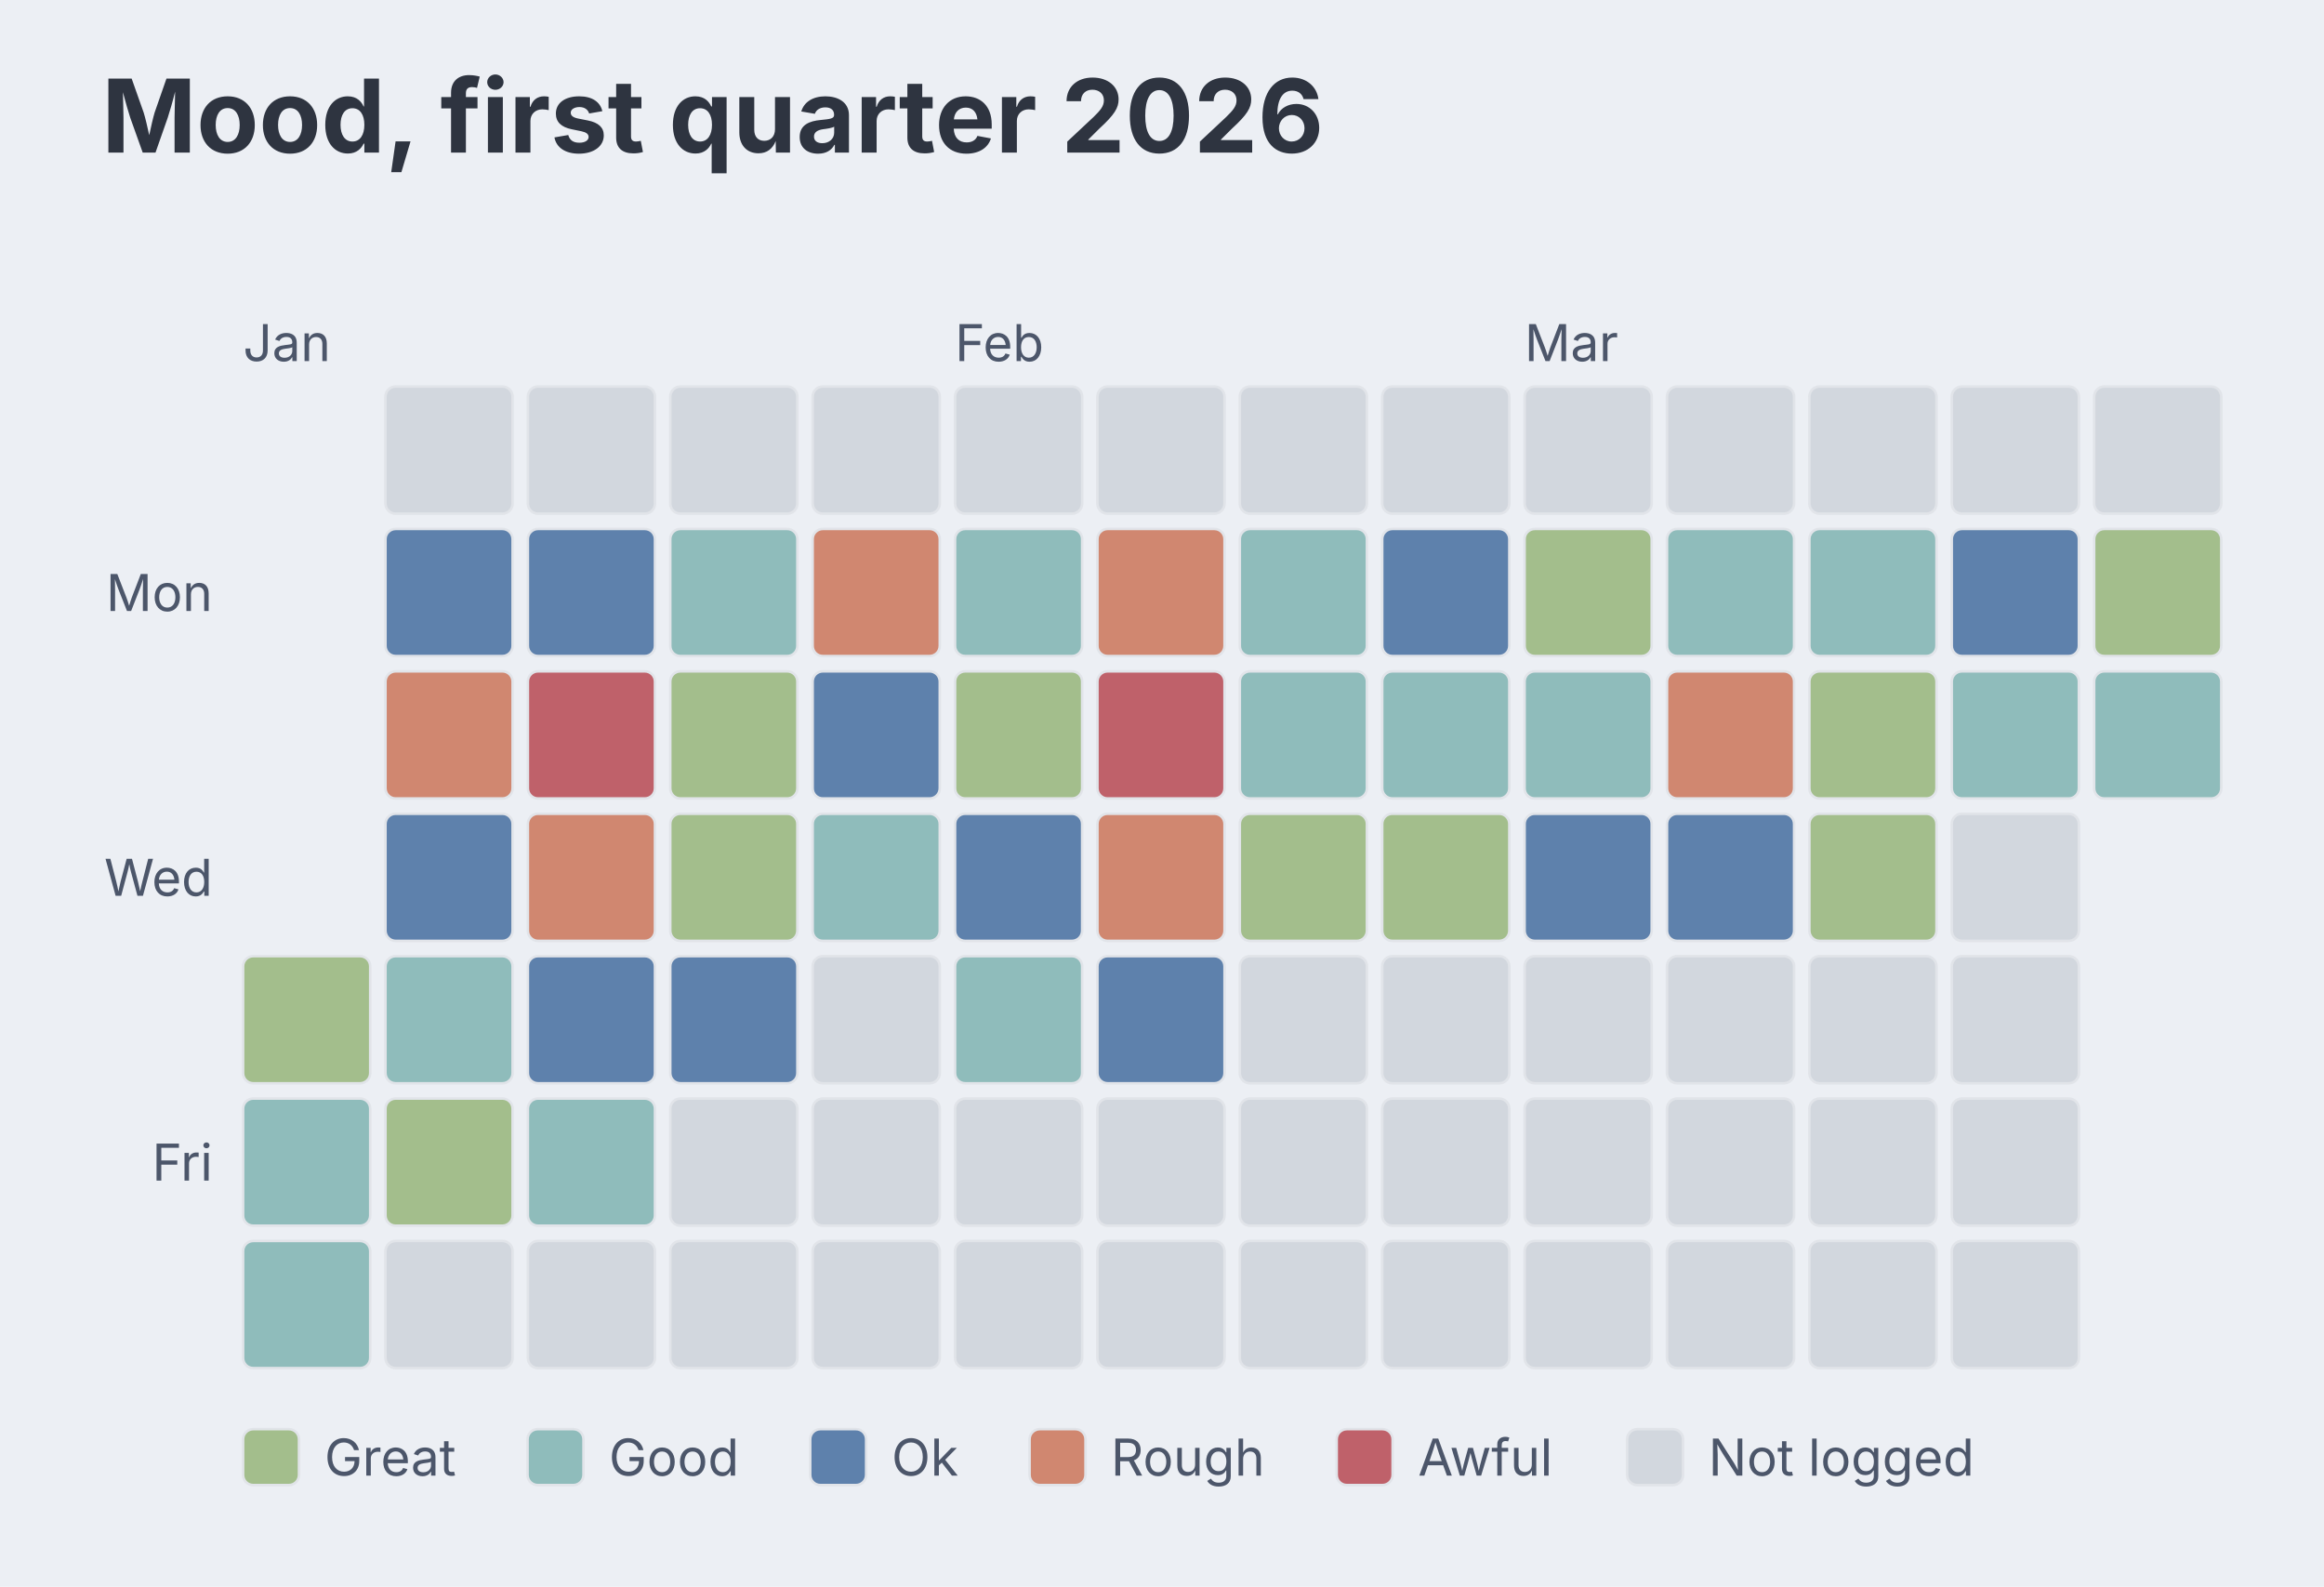
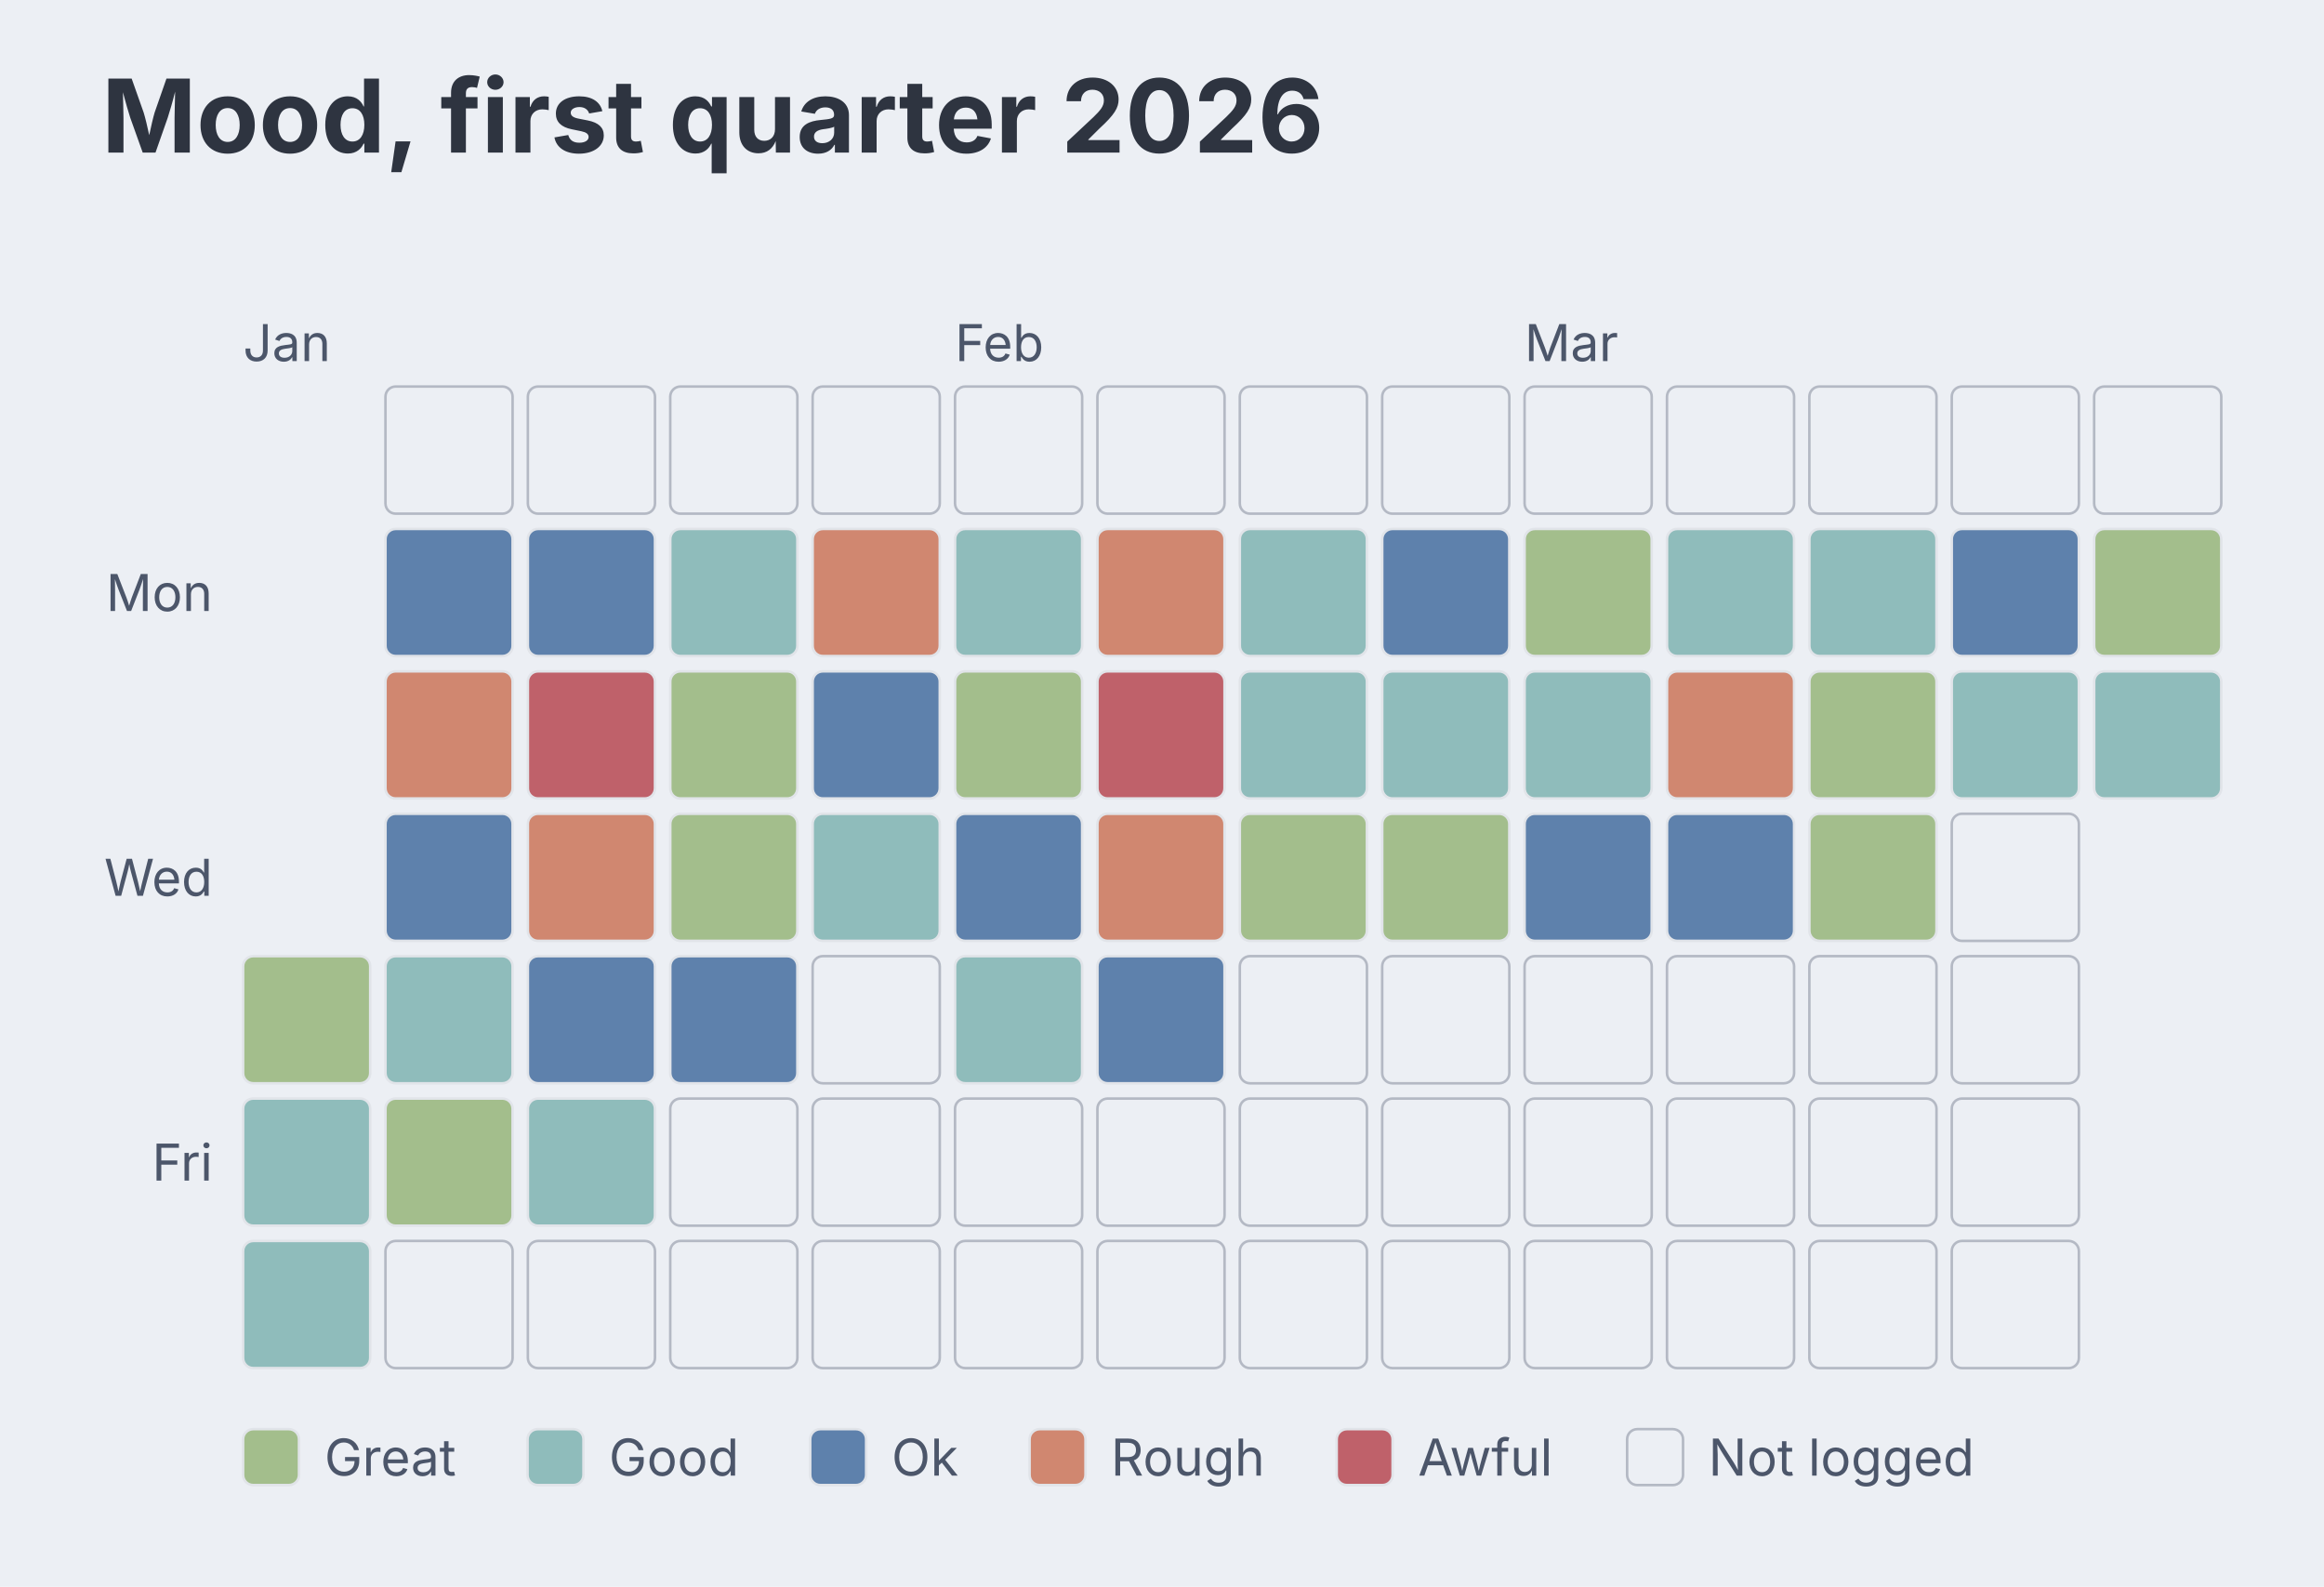
<svg xmlns="http://www.w3.org/2000/svg" aria-describedby="dgmo-desc-4d5a2af0" role="img" aria-label="Mood, first quarter 2026 — Calendar-heatmap diagram" width="457" height="312" viewBox="0 0 457 312" preserveAspectRatio="xMidYMin meet" font-family="Inter, system-ui, Avenir, Helvetica, Arial, sans-serif" style="background: rgb(236, 239, 244); font-family: Inter, system-ui, Avenir, Helvetica, Arial, sans-serif;">
  <rect class="dgmo-canvas-bg" x="0" y="0" width="457" height="312" fill="#eceff4" />
  <text class="chart-title" data-line-number="1" x="20" y="30" font-size="20" font-weight="bold" fill="#2e3440" text-anchor="start">Mood, first quarter 2026</text>
  <g class="calendar-heatmap-labels">
    <text class="calendar-heatmap-month" x="47.8" y="71" font-size="10" fill="#4c566a">Jan</text>
    <text class="calendar-heatmap-month" x="187.8" y="71" font-size="10" fill="#4c566a">Feb</text>
    <text class="calendar-heatmap-month" x="299.8" y="71" font-size="10" fill="#4c566a">Mar</text>
    <text class="calendar-heatmap-weekday" x="41.8" y="116.5" text-anchor="end" dominant-baseline="central" font-size="10" fill="#4c566a">Mon</text>
    <text class="calendar-heatmap-weekday" x="41.8" y="172.5" text-anchor="end" dominant-baseline="central" font-size="10" fill="#4c566a">Wed</text>
    <text class="calendar-heatmap-weekday" x="41.8" y="228.5" text-anchor="end" dominant-baseline="central" font-size="10" fill="#4c566a">Fri</text>
  </g>
  <g class="calendar-heatmap-days" role="list">
    <rect class="calendar-heatmap-day" data-date="2026-01-01" data-value="0" data-tag="Great" x="47.8" y="188" width="25" height="25" rx="2" fill="#a3be8c" stroke="#e1e4e9" stroke-width="0.5" role="listitem" aria-label="Thursday, January 1, 2026: Great" data-line-number="11" />
    <rect class="calendar-heatmap-day" data-date="2026-01-02" data-value="0" data-tag="Good" x="47.8" y="216" width="25" height="25" rx="2" fill="#8fbcbb" stroke="#e1e4e9" stroke-width="0.5" role="listitem" aria-label="Friday, January 2, 2026: Good" data-line-number="12" />
    <rect class="calendar-heatmap-day" data-date="2026-01-03" data-value="0" data-tag="Good" x="47.8" y="244" width="25" height="25" rx="2" fill="#8fbcbb" stroke="#e1e4e9" stroke-width="0.5" role="listitem" aria-label="Saturday, January 3, 2026: Good" data-line-number="13" />
-     <rect class="calendar-heatmap-day" data-date="2026-01-04" data-value="0" data-level="0" x="75.8" y="76" width="25" height="25" rx="2" fill="#d2d7de" stroke="#e1e4e9" stroke-width="0.5" role="listitem" aria-label="Sunday, January 4, 2026: Not logged" />
+     <rect class="calendar-heatmap-day" data-date="2026-01-04" data-value="0" data-level="0" x="75.8" y="76" width="25" height="25" rx="2" fill="#eceff4" stroke="#b4b9c4" stroke-width="0.5" role="listitem" aria-label="Sunday, January 4, 2026: Not logged" />
    <rect class="calendar-heatmap-day" data-date="2026-01-05" data-value="0" data-tag="Ok" x="75.8" y="104" width="25" height="25" rx="2" fill="#5e81ac" stroke="#e1e4e9" stroke-width="0.5" role="listitem" aria-label="Monday, January 5, 2026: Ok" data-line-number="14" />
    <rect class="calendar-heatmap-day" data-date="2026-01-06" data-value="0" data-tag="Rough" x="75.8" y="132" width="25" height="25" rx="2" fill="#d08770" stroke="#e1e4e9" stroke-width="0.5" role="listitem" aria-label="Tuesday, January 6, 2026: Rough" data-line-number="15" />
    <rect class="calendar-heatmap-day" data-date="2026-01-07" data-value="0" data-tag="Ok" x="75.8" y="160" width="25" height="25" rx="2" fill="#5e81ac" stroke="#e1e4e9" stroke-width="0.5" role="listitem" aria-label="Wednesday, January 7, 2026: Ok" data-line-number="16" />
    <rect class="calendar-heatmap-day" data-date="2026-01-08" data-value="0" data-tag="Good" x="75.8" y="188" width="25" height="25" rx="2" fill="#8fbcbb" stroke="#e1e4e9" stroke-width="0.5" role="listitem" aria-label="Thursday, January 8, 2026: Good" data-line-number="17" />
    <rect class="calendar-heatmap-day" data-date="2026-01-09" data-value="0" data-tag="Great" x="75.8" y="216" width="25" height="25" rx="2" fill="#a3be8c" stroke="#e1e4e9" stroke-width="0.5" role="listitem" aria-label="Friday, January 9, 2026: Great" data-line-number="18" />
-     <rect class="calendar-heatmap-day" data-date="2026-01-10" data-value="0" data-level="0" x="75.8" y="244" width="25" height="25" rx="2" fill="#d2d7de" stroke="#e1e4e9" stroke-width="0.5" role="listitem" aria-label="Saturday, January 10, 2026: Not logged" />
-     <rect class="calendar-heatmap-day" data-date="2026-01-11" data-value="0" data-level="0" x="103.8" y="76" width="25" height="25" rx="2" fill="#d2d7de" stroke="#e1e4e9" stroke-width="0.5" role="listitem" aria-label="Sunday, January 11, 2026: Not logged" />
+     <rect class="calendar-heatmap-day" data-date="2026-01-10" data-value="0" data-level="0" x="75.8" y="244" width="25" height="25" rx="2" fill="#eceff4" stroke="#b4b9c4" stroke-width="0.5" role="listitem" aria-label="Saturday, January 10, 2026: Not logged" />
+     <rect class="calendar-heatmap-day" data-date="2026-01-11" data-value="0" data-level="0" x="103.8" y="76" width="25" height="25" rx="2" fill="#eceff4" stroke="#b4b9c4" stroke-width="0.5" role="listitem" aria-label="Sunday, January 11, 2026: Not logged" />
    <rect class="calendar-heatmap-day" data-date="2026-01-12" data-value="0" data-tag="Ok" x="103.8" y="104" width="25" height="25" rx="2" fill="#5e81ac" stroke="#e1e4e9" stroke-width="0.5" role="listitem" aria-label="Monday, January 12, 2026: Ok" data-line-number="19" />
    <rect class="calendar-heatmap-day" data-date="2026-01-13" data-value="0" data-tag="Awful" x="103.8" y="132" width="25" height="25" rx="2" fill="#bf616a" stroke="#e1e4e9" stroke-width="0.5" role="listitem" aria-label="Tuesday, January 13, 2026: Awful" data-line-number="20" />
    <rect class="calendar-heatmap-day" data-date="2026-01-14" data-value="0" data-tag="Rough" x="103.8" y="160" width="25" height="25" rx="2" fill="#d08770" stroke="#e1e4e9" stroke-width="0.5" role="listitem" aria-label="Wednesday, January 14, 2026: Rough" data-line-number="21" />
    <rect class="calendar-heatmap-day" data-date="2026-01-15" data-value="0" data-tag="Ok" x="103.8" y="188" width="25" height="25" rx="2" fill="#5e81ac" stroke="#e1e4e9" stroke-width="0.5" role="listitem" aria-label="Thursday, January 15, 2026: Ok" data-line-number="22" />
    <rect class="calendar-heatmap-day" data-date="2026-01-16" data-value="0" data-tag="Good" x="103.8" y="216" width="25" height="25" rx="2" fill="#8fbcbb" stroke="#e1e4e9" stroke-width="0.5" role="listitem" aria-label="Friday, January 16, 2026: Good" data-line-number="23" />
-     <rect class="calendar-heatmap-day" data-date="2026-01-17" data-value="0" data-level="0" x="103.8" y="244" width="25" height="25" rx="2" fill="#d2d7de" stroke="#e1e4e9" stroke-width="0.5" role="listitem" aria-label="Saturday, January 17, 2026: Not logged" />
-     <rect class="calendar-heatmap-day" data-date="2026-01-18" data-value="0" data-level="0" x="131.8" y="76" width="25" height="25" rx="2" fill="#d2d7de" stroke="#e1e4e9" stroke-width="0.5" role="listitem" aria-label="Sunday, January 18, 2026: Not logged" />
+     <rect class="calendar-heatmap-day" data-date="2026-01-17" data-value="0" data-level="0" x="103.8" y="244" width="25" height="25" rx="2" fill="#eceff4" stroke="#b4b9c4" stroke-width="0.5" role="listitem" aria-label="Saturday, January 17, 2026: Not logged" />
+     <rect class="calendar-heatmap-day" data-date="2026-01-18" data-value="0" data-level="0" x="131.8" y="76" width="25" height="25" rx="2" fill="#eceff4" stroke="#b4b9c4" stroke-width="0.5" role="listitem" aria-label="Sunday, January 18, 2026: Not logged" />
    <rect class="calendar-heatmap-day" data-date="2026-01-19" data-value="0" data-tag="Good" x="131.8" y="104" width="25" height="25" rx="2" fill="#8fbcbb" stroke="#e1e4e9" stroke-width="0.5" role="listitem" aria-label="Monday, January 19, 2026: Good" data-line-number="24" />
    <rect class="calendar-heatmap-day" data-date="2026-01-20" data-value="0" data-tag="Great" x="131.8" y="132" width="25" height="25" rx="2" fill="#a3be8c" stroke="#e1e4e9" stroke-width="0.5" role="listitem" aria-label="Tuesday, January 20, 2026: Great" data-line-number="25" />
    <rect class="calendar-heatmap-day" data-date="2026-01-21" data-value="0" data-tag="Great" x="131.8" y="160" width="25" height="25" rx="2" fill="#a3be8c" stroke="#e1e4e9" stroke-width="0.5" role="listitem" aria-label="Wednesday, January 21, 2026: Great" data-line-number="26" />
    <rect class="calendar-heatmap-day" data-date="2026-01-22" data-value="0" data-tag="Ok" x="131.8" y="188" width="25" height="25" rx="2" fill="#5e81ac" stroke="#e1e4e9" stroke-width="0.5" role="listitem" aria-label="Thursday, January 22, 2026: Ok" data-line-number="27" />
-     <rect class="calendar-heatmap-day" data-date="2026-01-23" data-value="0" data-level="0" x="131.8" y="216" width="25" height="25" rx="2" fill="#d2d7de" stroke="#e1e4e9" stroke-width="0.5" role="listitem" aria-label="Friday, January 23, 2026: Not logged" />
-     <rect class="calendar-heatmap-day" data-date="2026-01-24" data-value="0" data-level="0" x="131.8" y="244" width="25" height="25" rx="2" fill="#d2d7de" stroke="#e1e4e9" stroke-width="0.5" role="listitem" aria-label="Saturday, January 24, 2026: Not logged" />
-     <rect class="calendar-heatmap-day" data-date="2026-01-25" data-value="0" data-level="0" x="159.8" y="76" width="25" height="25" rx="2" fill="#d2d7de" stroke="#e1e4e9" stroke-width="0.5" role="listitem" aria-label="Sunday, January 25, 2026: Not logged" />
+     <rect class="calendar-heatmap-day" data-date="2026-01-23" data-value="0" data-level="0" x="131.8" y="216" width="25" height="25" rx="2" fill="#eceff4" stroke="#b4b9c4" stroke-width="0.5" role="listitem" aria-label="Friday, January 23, 2026: Not logged" />
+     <rect class="calendar-heatmap-day" data-date="2026-01-24" data-value="0" data-level="0" x="131.8" y="244" width="25" height="25" rx="2" fill="#eceff4" stroke="#b4b9c4" stroke-width="0.5" role="listitem" aria-label="Saturday, January 24, 2026: Not logged" />
+     <rect class="calendar-heatmap-day" data-date="2026-01-25" data-value="0" data-level="0" x="159.8" y="76" width="25" height="25" rx="2" fill="#eceff4" stroke="#b4b9c4" stroke-width="0.5" role="listitem" aria-label="Sunday, January 25, 2026: Not logged" />
    <rect class="calendar-heatmap-day" data-date="2026-01-26" data-value="0" data-tag="Rough" x="159.8" y="104" width="25" height="25" rx="2" fill="#d08770" stroke="#e1e4e9" stroke-width="0.5" role="listitem" aria-label="Monday, January 26, 2026: Rough" data-line-number="28" />
    <rect class="calendar-heatmap-day" data-date="2026-01-27" data-value="0" data-tag="Ok" x="159.8" y="132" width="25" height="25" rx="2" fill="#5e81ac" stroke="#e1e4e9" stroke-width="0.5" role="listitem" aria-label="Tuesday, January 27, 2026: Ok" data-line-number="29" />
    <rect class="calendar-heatmap-day" data-date="2026-01-28" data-value="0" data-tag="Good" x="159.8" y="160" width="25" height="25" rx="2" fill="#8fbcbb" stroke="#e1e4e9" stroke-width="0.5" role="listitem" aria-label="Wednesday, January 28, 2026: Good" data-line-number="30" />
-     <rect class="calendar-heatmap-day" data-date="2026-01-29" data-value="0" data-level="0" x="159.8" y="188" width="25" height="25" rx="2" fill="#d2d7de" stroke="#e1e4e9" stroke-width="0.5" role="listitem" aria-label="Thursday, January 29, 2026: Not logged" />
-     <rect class="calendar-heatmap-day" data-date="2026-01-30" data-value="0" data-level="0" x="159.8" y="216" width="25" height="25" rx="2" fill="#d2d7de" stroke="#e1e4e9" stroke-width="0.5" role="listitem" aria-label="Friday, January 30, 2026: Not logged" />
-     <rect class="calendar-heatmap-day" data-date="2026-01-31" data-value="0" data-level="0" x="159.8" y="244" width="25" height="25" rx="2" fill="#d2d7de" stroke="#e1e4e9" stroke-width="0.5" role="listitem" aria-label="Saturday, January 31, 2026: Not logged" />
-     <rect class="calendar-heatmap-day" data-date="2026-02-01" data-value="0" data-level="0" x="187.8" y="76" width="25" height="25" rx="2" fill="#d2d7de" stroke="#e1e4e9" stroke-width="0.5" role="listitem" aria-label="Sunday, February 1, 2026: Not logged" />
+     <rect class="calendar-heatmap-day" data-date="2026-01-29" data-value="0" data-level="0" x="159.8" y="188" width="25" height="25" rx="2" fill="#eceff4" stroke="#b4b9c4" stroke-width="0.5" role="listitem" aria-label="Thursday, January 29, 2026: Not logged" />
+     <rect class="calendar-heatmap-day" data-date="2026-01-30" data-value="0" data-level="0" x="159.8" y="216" width="25" height="25" rx="2" fill="#eceff4" stroke="#b4b9c4" stroke-width="0.5" role="listitem" aria-label="Friday, January 30, 2026: Not logged" />
+     <rect class="calendar-heatmap-day" data-date="2026-01-31" data-value="0" data-level="0" x="159.8" y="244" width="25" height="25" rx="2" fill="#eceff4" stroke="#b4b9c4" stroke-width="0.5" role="listitem" aria-label="Saturday, January 31, 2026: Not logged" />
+     <rect class="calendar-heatmap-day" data-date="2026-02-01" data-value="0" data-level="0" x="187.8" y="76" width="25" height="25" rx="2" fill="#eceff4" stroke="#b4b9c4" stroke-width="0.5" role="listitem" aria-label="Sunday, February 1, 2026: Not logged" />
    <rect class="calendar-heatmap-day" data-date="2026-02-02" data-value="0" data-tag="Good" x="187.8" y="104" width="25" height="25" rx="2" fill="#8fbcbb" stroke="#e1e4e9" stroke-width="0.5" role="listitem" aria-label="Monday, February 2, 2026: Good" data-line-number="31" />
    <rect class="calendar-heatmap-day" data-date="2026-02-03" data-value="0" data-tag="Great" x="187.8" y="132" width="25" height="25" rx="2" fill="#a3be8c" stroke="#e1e4e9" stroke-width="0.5" role="listitem" aria-label="Tuesday, February 3, 2026: Great" data-line-number="32" />
    <rect class="calendar-heatmap-day" data-date="2026-02-04" data-value="0" data-tag="Ok" x="187.8" y="160" width="25" height="25" rx="2" fill="#5e81ac" stroke="#e1e4e9" stroke-width="0.5" role="listitem" aria-label="Wednesday, February 4, 2026: Ok" data-line-number="33" />
    <rect class="calendar-heatmap-day" data-date="2026-02-05" data-value="0" data-tag="Good" x="187.8" y="188" width="25" height="25" rx="2" fill="#8fbcbb" stroke="#e1e4e9" stroke-width="0.5" role="listitem" aria-label="Thursday, February 5, 2026: Good" data-line-number="34" />
-     <rect class="calendar-heatmap-day" data-date="2026-02-06" data-value="0" data-level="0" x="187.8" y="216" width="25" height="25" rx="2" fill="#d2d7de" stroke="#e1e4e9" stroke-width="0.5" role="listitem" aria-label="Friday, February 6, 2026: Not logged" />
-     <rect class="calendar-heatmap-day" data-date="2026-02-07" data-value="0" data-level="0" x="187.8" y="244" width="25" height="25" rx="2" fill="#d2d7de" stroke="#e1e4e9" stroke-width="0.5" role="listitem" aria-label="Saturday, February 7, 2026: Not logged" />
-     <rect class="calendar-heatmap-day" data-date="2026-02-08" data-value="0" data-level="0" x="215.8" y="76" width="25" height="25" rx="2" fill="#d2d7de" stroke="#e1e4e9" stroke-width="0.5" role="listitem" aria-label="Sunday, February 8, 2026: Not logged" />
+     <rect class="calendar-heatmap-day" data-date="2026-02-06" data-value="0" data-level="0" x="187.8" y="216" width="25" height="25" rx="2" fill="#eceff4" stroke="#b4b9c4" stroke-width="0.5" role="listitem" aria-label="Friday, February 6, 2026: Not logged" />
+     <rect class="calendar-heatmap-day" data-date="2026-02-07" data-value="0" data-level="0" x="187.8" y="244" width="25" height="25" rx="2" fill="#eceff4" stroke="#b4b9c4" stroke-width="0.5" role="listitem" aria-label="Saturday, February 7, 2026: Not logged" />
+     <rect class="calendar-heatmap-day" data-date="2026-02-08" data-value="0" data-level="0" x="215.8" y="76" width="25" height="25" rx="2" fill="#eceff4" stroke="#b4b9c4" stroke-width="0.5" role="listitem" aria-label="Sunday, February 8, 2026: Not logged" />
    <rect class="calendar-heatmap-day" data-date="2026-02-09" data-value="0" data-tag="Rough" x="215.8" y="104" width="25" height="25" rx="2" fill="#d08770" stroke="#e1e4e9" stroke-width="0.5" role="listitem" aria-label="Monday, February 9, 2026: Rough" data-line-number="35" />
    <rect class="calendar-heatmap-day" data-date="2026-02-10" data-value="0" data-tag="Awful" x="215.8" y="132" width="25" height="25" rx="2" fill="#bf616a" stroke="#e1e4e9" stroke-width="0.5" role="listitem" aria-label="Tuesday, February 10, 2026: Awful" data-line-number="36" />
    <rect class="calendar-heatmap-day" data-date="2026-02-11" data-value="0" data-tag="Rough" x="215.8" y="160" width="25" height="25" rx="2" fill="#d08770" stroke="#e1e4e9" stroke-width="0.5" role="listitem" aria-label="Wednesday, February 11, 2026: Rough" data-line-number="37" />
    <rect class="calendar-heatmap-day" data-date="2026-02-12" data-value="0" data-tag="Ok" x="215.8" y="188" width="25" height="25" rx="2" fill="#5e81ac" stroke="#e1e4e9" stroke-width="0.5" role="listitem" aria-label="Thursday, February 12, 2026: Ok" data-line-number="38" />
-     <rect class="calendar-heatmap-day" data-date="2026-02-13" data-value="0" data-level="0" x="215.8" y="216" width="25" height="25" rx="2" fill="#d2d7de" stroke="#e1e4e9" stroke-width="0.5" role="listitem" aria-label="Friday, February 13, 2026: Not logged" />
-     <rect class="calendar-heatmap-day" data-date="2026-02-14" data-value="0" data-level="0" x="215.8" y="244" width="25" height="25" rx="2" fill="#d2d7de" stroke="#e1e4e9" stroke-width="0.5" role="listitem" aria-label="Saturday, February 14, 2026: Not logged" />
-     <rect class="calendar-heatmap-day" data-date="2026-02-15" data-value="0" data-level="0" x="243.8" y="76" width="25" height="25" rx="2" fill="#d2d7de" stroke="#e1e4e9" stroke-width="0.5" role="listitem" aria-label="Sunday, February 15, 2026: Not logged" />
+     <rect class="calendar-heatmap-day" data-date="2026-02-13" data-value="0" data-level="0" x="215.8" y="216" width="25" height="25" rx="2" fill="#eceff4" stroke="#b4b9c4" stroke-width="0.5" role="listitem" aria-label="Friday, February 13, 2026: Not logged" />
+     <rect class="calendar-heatmap-day" data-date="2026-02-14" data-value="0" data-level="0" x="215.8" y="244" width="25" height="25" rx="2" fill="#eceff4" stroke="#b4b9c4" stroke-width="0.5" role="listitem" aria-label="Saturday, February 14, 2026: Not logged" />
+     <rect class="calendar-heatmap-day" data-date="2026-02-15" data-value="0" data-level="0" x="243.8" y="76" width="25" height="25" rx="2" fill="#eceff4" stroke="#b4b9c4" stroke-width="0.5" role="listitem" aria-label="Sunday, February 15, 2026: Not logged" />
    <rect class="calendar-heatmap-day" data-date="2026-02-16" data-value="0" data-tag="Good" x="243.8" y="104" width="25" height="25" rx="2" fill="#8fbcbb" stroke="#e1e4e9" stroke-width="0.5" role="listitem" aria-label="Monday, February 16, 2026: Good" data-line-number="39" />
    <rect class="calendar-heatmap-day" data-date="2026-02-17" data-value="0" data-tag="Good" x="243.8" y="132" width="25" height="25" rx="2" fill="#8fbcbb" stroke="#e1e4e9" stroke-width="0.5" role="listitem" aria-label="Tuesday, February 17, 2026: Good" data-line-number="40" />
    <rect class="calendar-heatmap-day" data-date="2026-02-18" data-value="0" data-tag="Great" x="243.8" y="160" width="25" height="25" rx="2" fill="#a3be8c" stroke="#e1e4e9" stroke-width="0.5" role="listitem" aria-label="Wednesday, February 18, 2026: Great" data-line-number="41" />
-     <rect class="calendar-heatmap-day" data-date="2026-02-19" data-value="0" data-level="0" x="243.8" y="188" width="25" height="25" rx="2" fill="#d2d7de" stroke="#e1e4e9" stroke-width="0.5" role="listitem" aria-label="Thursday, February 19, 2026: Not logged" />
-     <rect class="calendar-heatmap-day" data-date="2026-02-20" data-value="0" data-level="0" x="243.8" y="216" width="25" height="25" rx="2" fill="#d2d7de" stroke="#e1e4e9" stroke-width="0.5" role="listitem" aria-label="Friday, February 20, 2026: Not logged" />
-     <rect class="calendar-heatmap-day" data-date="2026-02-21" data-value="0" data-level="0" x="243.8" y="244" width="25" height="25" rx="2" fill="#d2d7de" stroke="#e1e4e9" stroke-width="0.5" role="listitem" aria-label="Saturday, February 21, 2026: Not logged" />
-     <rect class="calendar-heatmap-day" data-date="2026-02-22" data-value="0" data-level="0" x="271.8" y="76" width="25" height="25" rx="2" fill="#d2d7de" stroke="#e1e4e9" stroke-width="0.5" role="listitem" aria-label="Sunday, February 22, 2026: Not logged" />
+     <rect class="calendar-heatmap-day" data-date="2026-02-19" data-value="0" data-level="0" x="243.8" y="188" width="25" height="25" rx="2" fill="#eceff4" stroke="#b4b9c4" stroke-width="0.5" role="listitem" aria-label="Thursday, February 19, 2026: Not logged" />
+     <rect class="calendar-heatmap-day" data-date="2026-02-20" data-value="0" data-level="0" x="243.8" y="216" width="25" height="25" rx="2" fill="#eceff4" stroke="#b4b9c4" stroke-width="0.5" role="listitem" aria-label="Friday, February 20, 2026: Not logged" />
+     <rect class="calendar-heatmap-day" data-date="2026-02-21" data-value="0" data-level="0" x="243.8" y="244" width="25" height="25" rx="2" fill="#eceff4" stroke="#b4b9c4" stroke-width="0.5" role="listitem" aria-label="Saturday, February 21, 2026: Not logged" />
+     <rect class="calendar-heatmap-day" data-date="2026-02-22" data-value="0" data-level="0" x="271.8" y="76" width="25" height="25" rx="2" fill="#eceff4" stroke="#b4b9c4" stroke-width="0.5" role="listitem" aria-label="Sunday, February 22, 2026: Not logged" />
    <rect class="calendar-heatmap-day" data-date="2026-02-23" data-value="0" data-tag="Ok" x="271.8" y="104" width="25" height="25" rx="2" fill="#5e81ac" stroke="#e1e4e9" stroke-width="0.5" role="listitem" aria-label="Monday, February 23, 2026: Ok" data-line-number="42" />
    <rect class="calendar-heatmap-day" data-date="2026-02-24" data-value="0" data-tag="Good" x="271.8" y="132" width="25" height="25" rx="2" fill="#8fbcbb" stroke="#e1e4e9" stroke-width="0.5" role="listitem" aria-label="Tuesday, February 24, 2026: Good" data-line-number="43" />
    <rect class="calendar-heatmap-day" data-date="2026-02-25" data-value="0" data-tag="Great" x="271.8" y="160" width="25" height="25" rx="2" fill="#a3be8c" stroke="#e1e4e9" stroke-width="0.5" role="listitem" aria-label="Wednesday, February 25, 2026: Great" data-line-number="44" />
-     <rect class="calendar-heatmap-day" data-date="2026-02-26" data-value="0" data-level="0" x="271.8" y="188" width="25" height="25" rx="2" fill="#d2d7de" stroke="#e1e4e9" stroke-width="0.5" role="listitem" aria-label="Thursday, February 26, 2026: Not logged" />
-     <rect class="calendar-heatmap-day" data-date="2026-02-27" data-value="0" data-level="0" x="271.8" y="216" width="25" height="25" rx="2" fill="#d2d7de" stroke="#e1e4e9" stroke-width="0.5" role="listitem" aria-label="Friday, February 27, 2026: Not logged" />
-     <rect class="calendar-heatmap-day" data-date="2026-02-28" data-value="0" data-level="0" x="271.8" y="244" width="25" height="25" rx="2" fill="#d2d7de" stroke="#e1e4e9" stroke-width="0.5" role="listitem" aria-label="Saturday, February 28, 2026: Not logged" />
-     <rect class="calendar-heatmap-day" data-date="2026-03-01" data-value="0" data-level="0" x="299.8" y="76" width="25" height="25" rx="2" fill="#d2d7de" stroke="#e1e4e9" stroke-width="0.5" role="listitem" aria-label="Sunday, March 1, 2026: Not logged" />
+     <rect class="calendar-heatmap-day" data-date="2026-02-26" data-value="0" data-level="0" x="271.8" y="188" width="25" height="25" rx="2" fill="#eceff4" stroke="#b4b9c4" stroke-width="0.5" role="listitem" aria-label="Thursday, February 26, 2026: Not logged" />
+     <rect class="calendar-heatmap-day" data-date="2026-02-27" data-value="0" data-level="0" x="271.8" y="216" width="25" height="25" rx="2" fill="#eceff4" stroke="#b4b9c4" stroke-width="0.5" role="listitem" aria-label="Friday, February 27, 2026: Not logged" />
+     <rect class="calendar-heatmap-day" data-date="2026-02-28" data-value="0" data-level="0" x="271.8" y="244" width="25" height="25" rx="2" fill="#eceff4" stroke="#b4b9c4" stroke-width="0.5" role="listitem" aria-label="Saturday, February 28, 2026: Not logged" />
+     <rect class="calendar-heatmap-day" data-date="2026-03-01" data-value="0" data-level="0" x="299.8" y="76" width="25" height="25" rx="2" fill="#eceff4" stroke="#b4b9c4" stroke-width="0.5" role="listitem" aria-label="Sunday, March 1, 2026: Not logged" />
    <rect class="calendar-heatmap-day" data-date="2026-03-02" data-value="0" data-tag="Great" x="299.8" y="104" width="25" height="25" rx="2" fill="#a3be8c" stroke="#e1e4e9" stroke-width="0.5" role="listitem" aria-label="Monday, March 2, 2026: Great" data-line-number="45" />
    <rect class="calendar-heatmap-day" data-date="2026-03-03" data-value="0" data-tag="Good" x="299.8" y="132" width="25" height="25" rx="2" fill="#8fbcbb" stroke="#e1e4e9" stroke-width="0.5" role="listitem" aria-label="Tuesday, March 3, 2026: Good" data-line-number="46" />
    <rect class="calendar-heatmap-day" data-date="2026-03-04" data-value="0" data-tag="Ok" x="299.8" y="160" width="25" height="25" rx="2" fill="#5e81ac" stroke="#e1e4e9" stroke-width="0.5" role="listitem" aria-label="Wednesday, March 4, 2026: Ok" data-line-number="47" />
-     <rect class="calendar-heatmap-day" data-date="2026-03-05" data-value="0" data-level="0" x="299.8" y="188" width="25" height="25" rx="2" fill="#d2d7de" stroke="#e1e4e9" stroke-width="0.5" role="listitem" aria-label="Thursday, March 5, 2026: Not logged" />
-     <rect class="calendar-heatmap-day" data-date="2026-03-06" data-value="0" data-level="0" x="299.8" y="216" width="25" height="25" rx="2" fill="#d2d7de" stroke="#e1e4e9" stroke-width="0.5" role="listitem" aria-label="Friday, March 6, 2026: Not logged" />
-     <rect class="calendar-heatmap-day" data-date="2026-03-07" data-value="0" data-level="0" x="299.8" y="244" width="25" height="25" rx="2" fill="#d2d7de" stroke="#e1e4e9" stroke-width="0.5" role="listitem" aria-label="Saturday, March 7, 2026: Not logged" />
-     <rect class="calendar-heatmap-day" data-date="2026-03-08" data-value="0" data-level="0" x="327.8" y="76" width="25" height="25" rx="2" fill="#d2d7de" stroke="#e1e4e9" stroke-width="0.5" role="listitem" aria-label="Sunday, March 8, 2026: Not logged" />
+     <rect class="calendar-heatmap-day" data-date="2026-03-05" data-value="0" data-level="0" x="299.8" y="188" width="25" height="25" rx="2" fill="#eceff4" stroke="#b4b9c4" stroke-width="0.5" role="listitem" aria-label="Thursday, March 5, 2026: Not logged" />
+     <rect class="calendar-heatmap-day" data-date="2026-03-06" data-value="0" data-level="0" x="299.8" y="216" width="25" height="25" rx="2" fill="#eceff4" stroke="#b4b9c4" stroke-width="0.5" role="listitem" aria-label="Friday, March 6, 2026: Not logged" />
+     <rect class="calendar-heatmap-day" data-date="2026-03-07" data-value="0" data-level="0" x="299.8" y="244" width="25" height="25" rx="2" fill="#eceff4" stroke="#b4b9c4" stroke-width="0.5" role="listitem" aria-label="Saturday, March 7, 2026: Not logged" />
+     <rect class="calendar-heatmap-day" data-date="2026-03-08" data-value="0" data-level="0" x="327.8" y="76" width="25" height="25" rx="2" fill="#eceff4" stroke="#b4b9c4" stroke-width="0.5" role="listitem" aria-label="Sunday, March 8, 2026: Not logged" />
    <rect class="calendar-heatmap-day" data-date="2026-03-09" data-value="0" data-tag="Good" x="327.8" y="104" width="25" height="25" rx="2" fill="#8fbcbb" stroke="#e1e4e9" stroke-width="0.5" role="listitem" aria-label="Monday, March 9, 2026: Good" data-line-number="48" />
    <rect class="calendar-heatmap-day" data-date="2026-03-10" data-value="0" data-tag="Rough" x="327.8" y="132" width="25" height="25" rx="2" fill="#d08770" stroke="#e1e4e9" stroke-width="0.5" role="listitem" aria-label="Tuesday, March 10, 2026: Rough" data-line-number="49" />
    <rect class="calendar-heatmap-day" data-date="2026-03-11" data-value="0" data-tag="Ok" x="327.8" y="160" width="25" height="25" rx="2" fill="#5e81ac" stroke="#e1e4e9" stroke-width="0.5" role="listitem" aria-label="Wednesday, March 11, 2026: Ok" data-line-number="50" />
-     <rect class="calendar-heatmap-day" data-date="2026-03-12" data-value="0" data-level="0" x="327.8" y="188" width="25" height="25" rx="2" fill="#d2d7de" stroke="#e1e4e9" stroke-width="0.5" role="listitem" aria-label="Thursday, March 12, 2026: Not logged" />
-     <rect class="calendar-heatmap-day" data-date="2026-03-13" data-value="0" data-level="0" x="327.8" y="216" width="25" height="25" rx="2" fill="#d2d7de" stroke="#e1e4e9" stroke-width="0.5" role="listitem" aria-label="Friday, March 13, 2026: Not logged" />
-     <rect class="calendar-heatmap-day" data-date="2026-03-14" data-value="0" data-level="0" x="327.8" y="244" width="25" height="25" rx="2" fill="#d2d7de" stroke="#e1e4e9" stroke-width="0.5" role="listitem" aria-label="Saturday, March 14, 2026: Not logged" />
-     <rect class="calendar-heatmap-day" data-date="2026-03-15" data-value="0" data-level="0" x="355.8" y="76" width="25" height="25" rx="2" fill="#d2d7de" stroke="#e1e4e9" stroke-width="0.5" role="listitem" aria-label="Sunday, March 15, 2026: Not logged" />
+     <rect class="calendar-heatmap-day" data-date="2026-03-12" data-value="0" data-level="0" x="327.8" y="188" width="25" height="25" rx="2" fill="#eceff4" stroke="#b4b9c4" stroke-width="0.5" role="listitem" aria-label="Thursday, March 12, 2026: Not logged" />
+     <rect class="calendar-heatmap-day" data-date="2026-03-13" data-value="0" data-level="0" x="327.8" y="216" width="25" height="25" rx="2" fill="#eceff4" stroke="#b4b9c4" stroke-width="0.5" role="listitem" aria-label="Friday, March 13, 2026: Not logged" />
+     <rect class="calendar-heatmap-day" data-date="2026-03-14" data-value="0" data-level="0" x="327.8" y="244" width="25" height="25" rx="2" fill="#eceff4" stroke="#b4b9c4" stroke-width="0.5" role="listitem" aria-label="Saturday, March 14, 2026: Not logged" />
+     <rect class="calendar-heatmap-day" data-date="2026-03-15" data-value="0" data-level="0" x="355.8" y="76" width="25" height="25" rx="2" fill="#eceff4" stroke="#b4b9c4" stroke-width="0.5" role="listitem" aria-label="Sunday, March 15, 2026: Not logged" />
    <rect class="calendar-heatmap-day" data-date="2026-03-16" data-value="0" data-tag="Good" x="355.8" y="104" width="25" height="25" rx="2" fill="#8fbcbb" stroke="#e1e4e9" stroke-width="0.5" role="listitem" aria-label="Monday, March 16, 2026: Good" data-line-number="51" />
    <rect class="calendar-heatmap-day" data-date="2026-03-17" data-value="0" data-tag="Great" x="355.8" y="132" width="25" height="25" rx="2" fill="#a3be8c" stroke="#e1e4e9" stroke-width="0.5" role="listitem" aria-label="Tuesday, March 17, 2026: Great" data-line-number="52" />
    <rect class="calendar-heatmap-day" data-date="2026-03-18" data-value="0" data-tag="Great" x="355.8" y="160" width="25" height="25" rx="2" fill="#a3be8c" stroke="#e1e4e9" stroke-width="0.5" role="listitem" aria-label="Wednesday, March 18, 2026: Great" data-line-number="53" />
-     <rect class="calendar-heatmap-day" data-date="2026-03-19" data-value="0" data-level="0" x="355.8" y="188" width="25" height="25" rx="2" fill="#d2d7de" stroke="#e1e4e9" stroke-width="0.5" role="listitem" aria-label="Thursday, March 19, 2026: Not logged" />
-     <rect class="calendar-heatmap-day" data-date="2026-03-20" data-value="0" data-level="0" x="355.8" y="216" width="25" height="25" rx="2" fill="#d2d7de" stroke="#e1e4e9" stroke-width="0.5" role="listitem" aria-label="Friday, March 20, 2026: Not logged" />
-     <rect class="calendar-heatmap-day" data-date="2026-03-21" data-value="0" data-level="0" x="355.8" y="244" width="25" height="25" rx="2" fill="#d2d7de" stroke="#e1e4e9" stroke-width="0.5" role="listitem" aria-label="Saturday, March 21, 2026: Not logged" />
-     <rect class="calendar-heatmap-day" data-date="2026-03-22" data-value="0" data-level="0" x="383.8" y="76" width="25" height="25" rx="2" fill="#d2d7de" stroke="#e1e4e9" stroke-width="0.5" role="listitem" aria-label="Sunday, March 22, 2026: Not logged" />
+     <rect class="calendar-heatmap-day" data-date="2026-03-19" data-value="0" data-level="0" x="355.8" y="188" width="25" height="25" rx="2" fill="#eceff4" stroke="#b4b9c4" stroke-width="0.5" role="listitem" aria-label="Thursday, March 19, 2026: Not logged" />
+     <rect class="calendar-heatmap-day" data-date="2026-03-20" data-value="0" data-level="0" x="355.8" y="216" width="25" height="25" rx="2" fill="#eceff4" stroke="#b4b9c4" stroke-width="0.5" role="listitem" aria-label="Friday, March 20, 2026: Not logged" />
+     <rect class="calendar-heatmap-day" data-date="2026-03-21" data-value="0" data-level="0" x="355.8" y="244" width="25" height="25" rx="2" fill="#eceff4" stroke="#b4b9c4" stroke-width="0.5" role="listitem" aria-label="Saturday, March 21, 2026: Not logged" />
+     <rect class="calendar-heatmap-day" data-date="2026-03-22" data-value="0" data-level="0" x="383.8" y="76" width="25" height="25" rx="2" fill="#eceff4" stroke="#b4b9c4" stroke-width="0.5" role="listitem" aria-label="Sunday, March 22, 2026: Not logged" />
    <rect class="calendar-heatmap-day" data-date="2026-03-23" data-value="0" data-tag="Ok" x="383.8" y="104" width="25" height="25" rx="2" fill="#5e81ac" stroke="#e1e4e9" stroke-width="0.5" role="listitem" aria-label="Monday, March 23, 2026: Ok" data-line-number="54" />
    <rect class="calendar-heatmap-day" data-date="2026-03-24" data-value="0" data-tag="Good" x="383.8" y="132" width="25" height="25" rx="2" fill="#8fbcbb" stroke="#e1e4e9" stroke-width="0.5" role="listitem" aria-label="Tuesday, March 24, 2026: Good" data-line-number="55" />
-     <rect class="calendar-heatmap-day" data-date="2026-03-25" data-value="0" data-level="0" x="383.8" y="160" width="25" height="25" rx="2" fill="#d2d7de" stroke="#e1e4e9" stroke-width="0.5" role="listitem" aria-label="Wednesday, March 25, 2026: Not logged" />
-     <rect class="calendar-heatmap-day" data-date="2026-03-26" data-value="0" data-level="0" x="383.8" y="188" width="25" height="25" rx="2" fill="#d2d7de" stroke="#e1e4e9" stroke-width="0.5" role="listitem" aria-label="Thursday, March 26, 2026: Not logged" />
-     <rect class="calendar-heatmap-day" data-date="2026-03-27" data-value="0" data-level="0" x="383.8" y="216" width="25" height="25" rx="2" fill="#d2d7de" stroke="#e1e4e9" stroke-width="0.5" role="listitem" aria-label="Friday, March 27, 2026: Not logged" />
-     <rect class="calendar-heatmap-day" data-date="2026-03-28" data-value="0" data-level="0" x="383.8" y="244" width="25" height="25" rx="2" fill="#d2d7de" stroke="#e1e4e9" stroke-width="0.5" role="listitem" aria-label="Saturday, March 28, 2026: Not logged" />
-     <rect class="calendar-heatmap-day" data-date="2026-03-29" data-value="0" data-level="0" x="411.8" y="76" width="25" height="25" rx="2" fill="#d2d7de" stroke="#e1e4e9" stroke-width="0.5" role="listitem" aria-label="Sunday, March 29, 2026: Not logged" />
+     <rect class="calendar-heatmap-day" data-date="2026-03-25" data-value="0" data-level="0" x="383.8" y="160" width="25" height="25" rx="2" fill="#eceff4" stroke="#b4b9c4" stroke-width="0.5" role="listitem" aria-label="Wednesday, March 25, 2026: Not logged" />
+     <rect class="calendar-heatmap-day" data-date="2026-03-26" data-value="0" data-level="0" x="383.8" y="188" width="25" height="25" rx="2" fill="#eceff4" stroke="#b4b9c4" stroke-width="0.5" role="listitem" aria-label="Thursday, March 26, 2026: Not logged" />
+     <rect class="calendar-heatmap-day" data-date="2026-03-27" data-value="0" data-level="0" x="383.8" y="216" width="25" height="25" rx="2" fill="#eceff4" stroke="#b4b9c4" stroke-width="0.5" role="listitem" aria-label="Friday, March 27, 2026: Not logged" />
+     <rect class="calendar-heatmap-day" data-date="2026-03-28" data-value="0" data-level="0" x="383.8" y="244" width="25" height="25" rx="2" fill="#eceff4" stroke="#b4b9c4" stroke-width="0.5" role="listitem" aria-label="Saturday, March 28, 2026: Not logged" />
+     <rect class="calendar-heatmap-day" data-date="2026-03-29" data-value="0" data-level="0" x="411.8" y="76" width="25" height="25" rx="2" fill="#eceff4" stroke="#b4b9c4" stroke-width="0.5" role="listitem" aria-label="Sunday, March 29, 2026: Not logged" />
    <rect class="calendar-heatmap-day" data-date="2026-03-30" data-value="0" data-tag="Great" x="411.8" y="104" width="25" height="25" rx="2" fill="#a3be8c" stroke="#e1e4e9" stroke-width="0.5" role="listitem" aria-label="Monday, March 30, 2026: Great" data-line-number="56" />
    <rect class="calendar-heatmap-day" data-date="2026-03-31" data-value="0" data-tag="Good" x="411.8" y="132" width="25" height="25" rx="2" fill="#8fbcbb" stroke="#e1e4e9" stroke-width="0.5" role="listitem" aria-label="Tuesday, March 31, 2026: Good" data-line-number="57" />
  </g>
  <g class="calendar-heatmap-legend">
    <g class="calendar-heatmap-legend-tag" data-tag="Great">
      <rect x="47.8" y="281" width="11" height="11" rx="2" fill="#a3be8c" stroke="#e1e4e9" stroke-width="0.5" />
      <text x="63.8" y="286.5" dominant-baseline="central" font-size="10" fill="#4c566a">Great</text>
    </g>
    <g class="calendar-heatmap-legend-tag" data-tag="Good">
      <rect x="103.74" y="281" width="11" height="11" rx="2" fill="#8fbcbb" stroke="#e1e4e9" stroke-width="0.5" />
      <text x="119.74" y="286.5" dominant-baseline="central" font-size="10" fill="#4c566a">Good</text>
    </g>
    <g class="calendar-heatmap-legend-tag" data-tag="Ok">
      <rect x="159.32" y="281" width="11" height="11" rx="2" fill="#5e81ac" stroke="#e1e4e9" stroke-width="0.5" />
      <text x="175.32" y="286.5" dominant-baseline="central" font-size="10" fill="#4c566a">Ok</text>
    </g>
    <g class="calendar-heatmap-legend-tag" data-tag="Rough">
      <rect x="202.46" y="281" width="11" height="11" rx="2" fill="#d08770" stroke="#e1e4e9" stroke-width="0.5" />
      <text x="218.46" y="286.5" dominant-baseline="central" font-size="10" fill="#4c566a">Rough</text>
    </g>
    <g class="calendar-heatmap-legend-tag" data-tag="Awful">
      <rect x="262.85" y="281" width="11" height="11" rx="2" fill="#bf616a" stroke="#e1e4e9" stroke-width="0.5" />
      <text x="278.85" y="286.5" dominant-baseline="central" font-size="10" fill="#4c566a">Awful</text>
    </g>
    <g class="calendar-heatmap-legend-tag">
-       <rect x="319.96" y="281" width="11" height="11" rx="2" fill="#d2d7de" stroke="#e1e4e9" stroke-width="0.5" />
+       <rect x="319.96" y="281" width="11" height="11" rx="2" fill="#eceff4" stroke="#b4b9c4" stroke-width="0.5" />
      <text x="335.96" y="286.5" dominant-baseline="central" font-size="10" fill="#4c566a">Not logged</text>
    </g>
  </g>
</svg>
